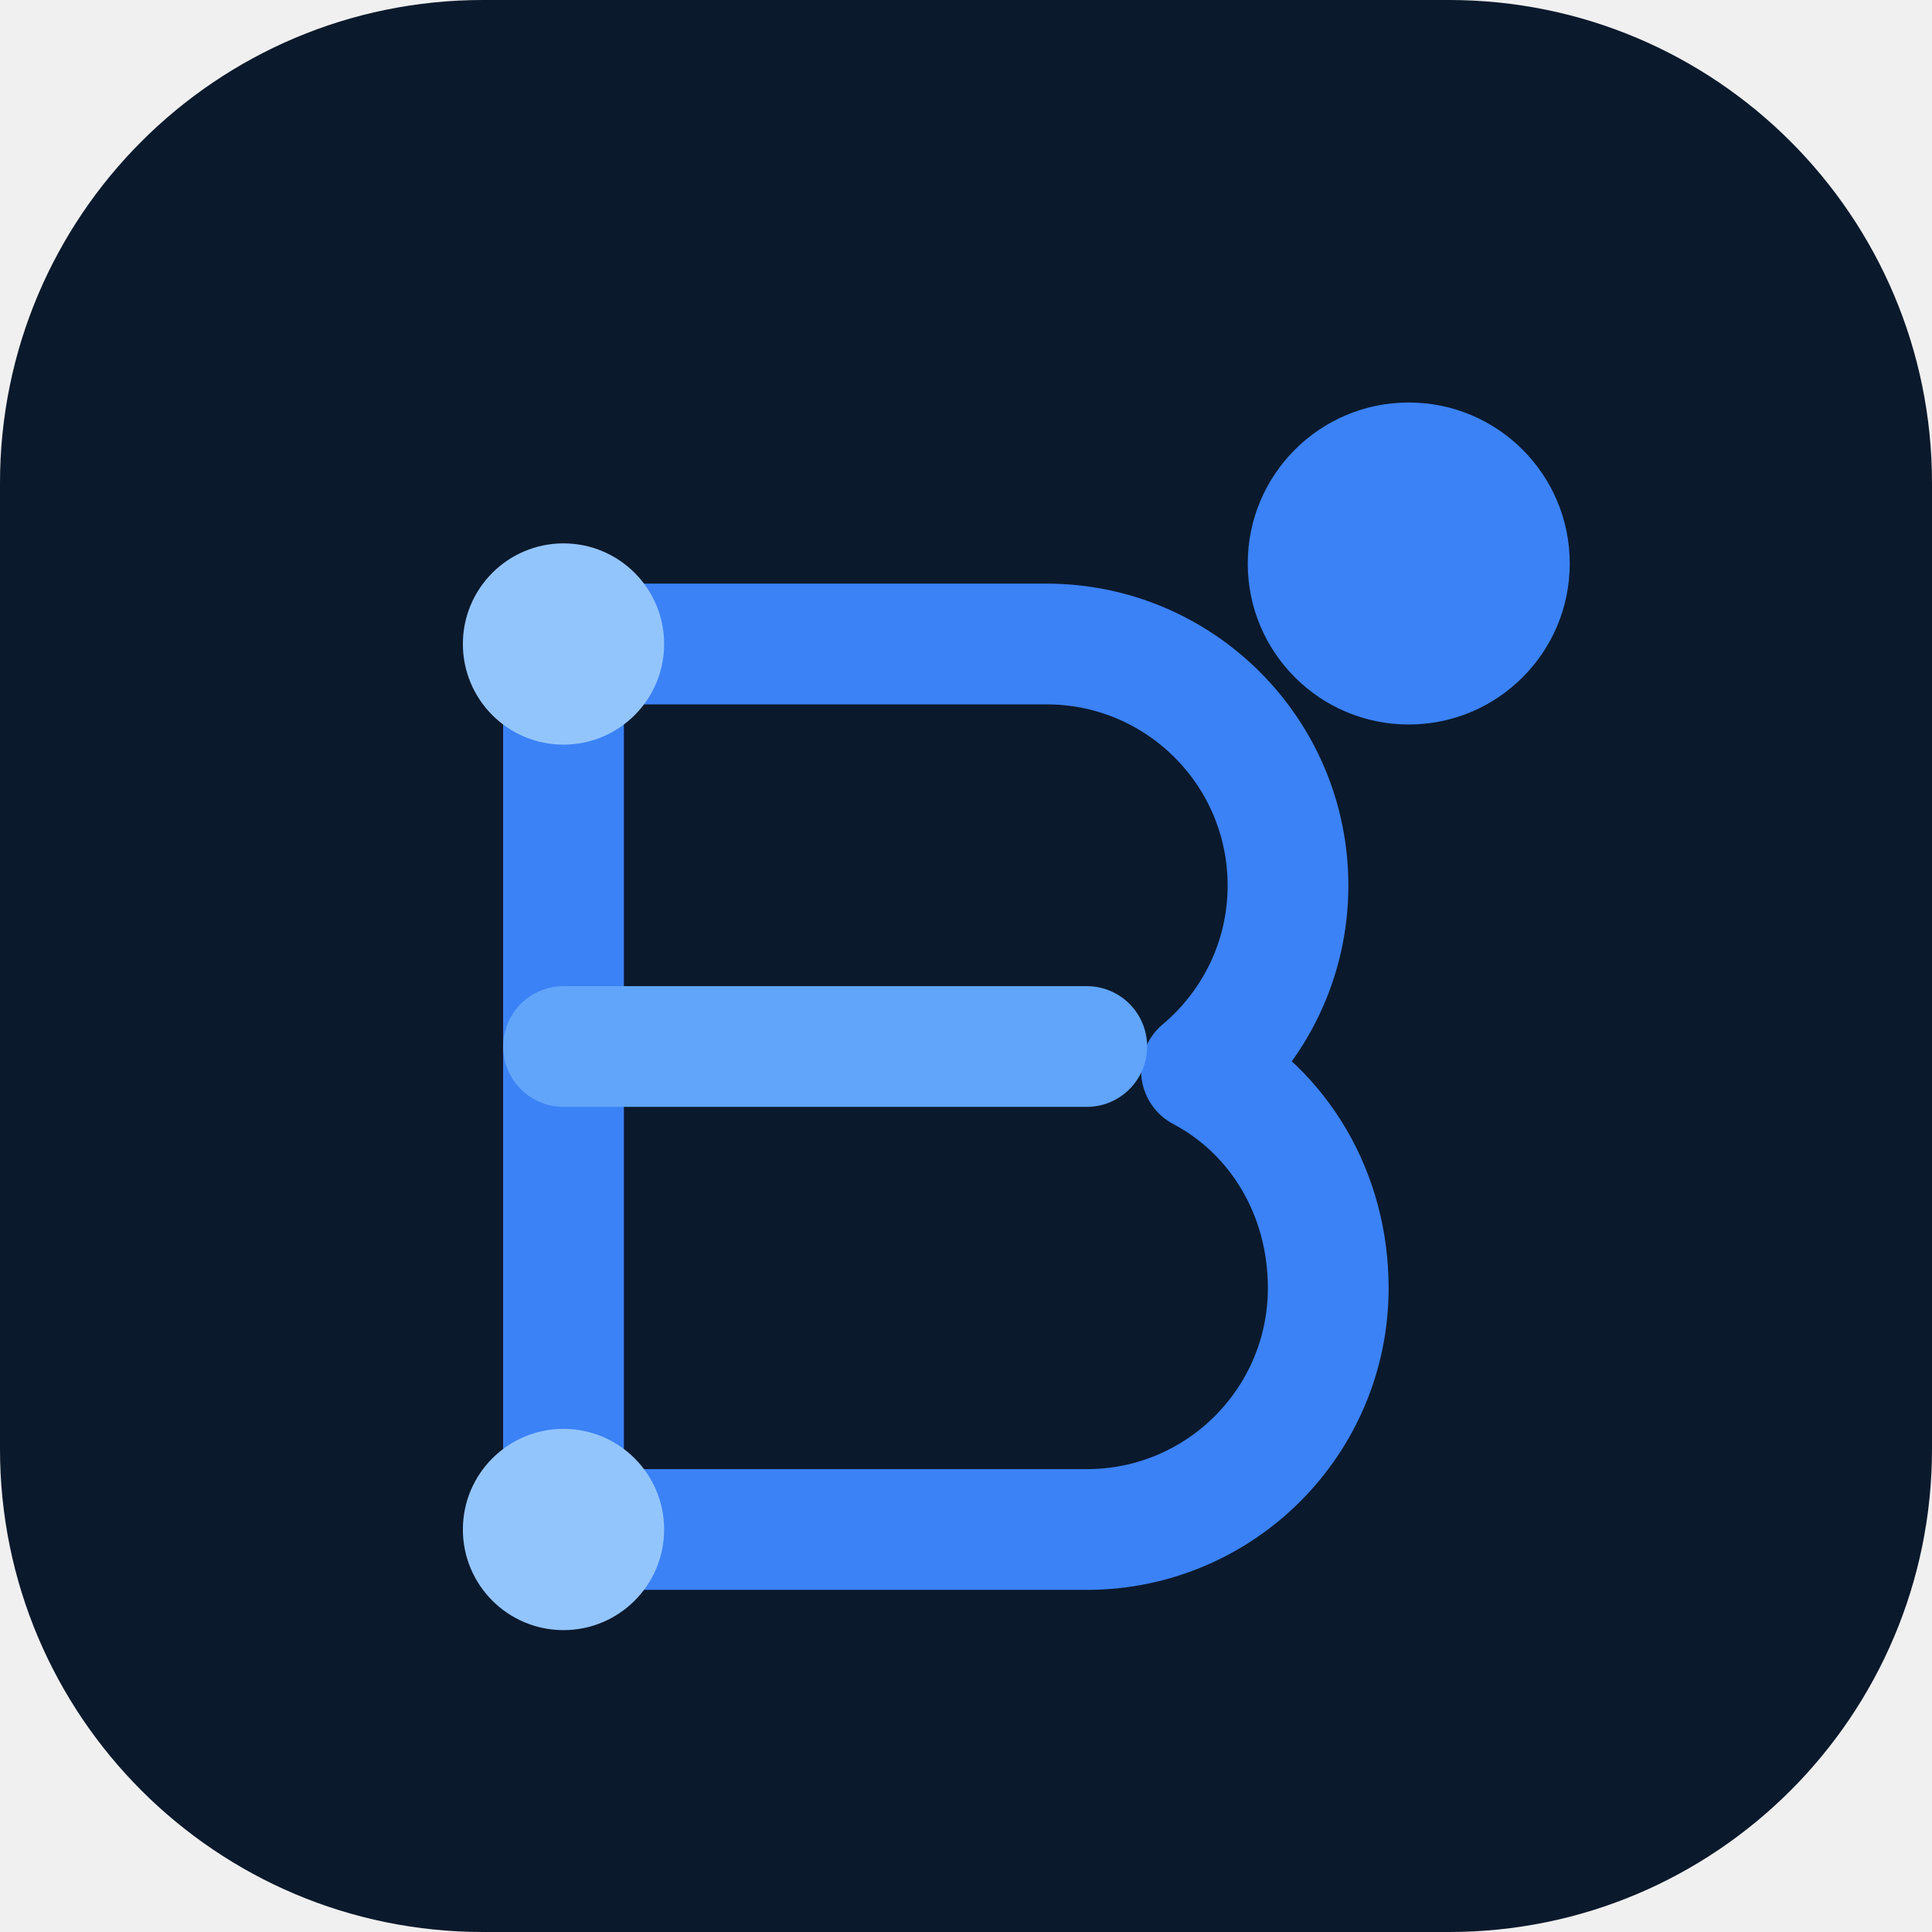
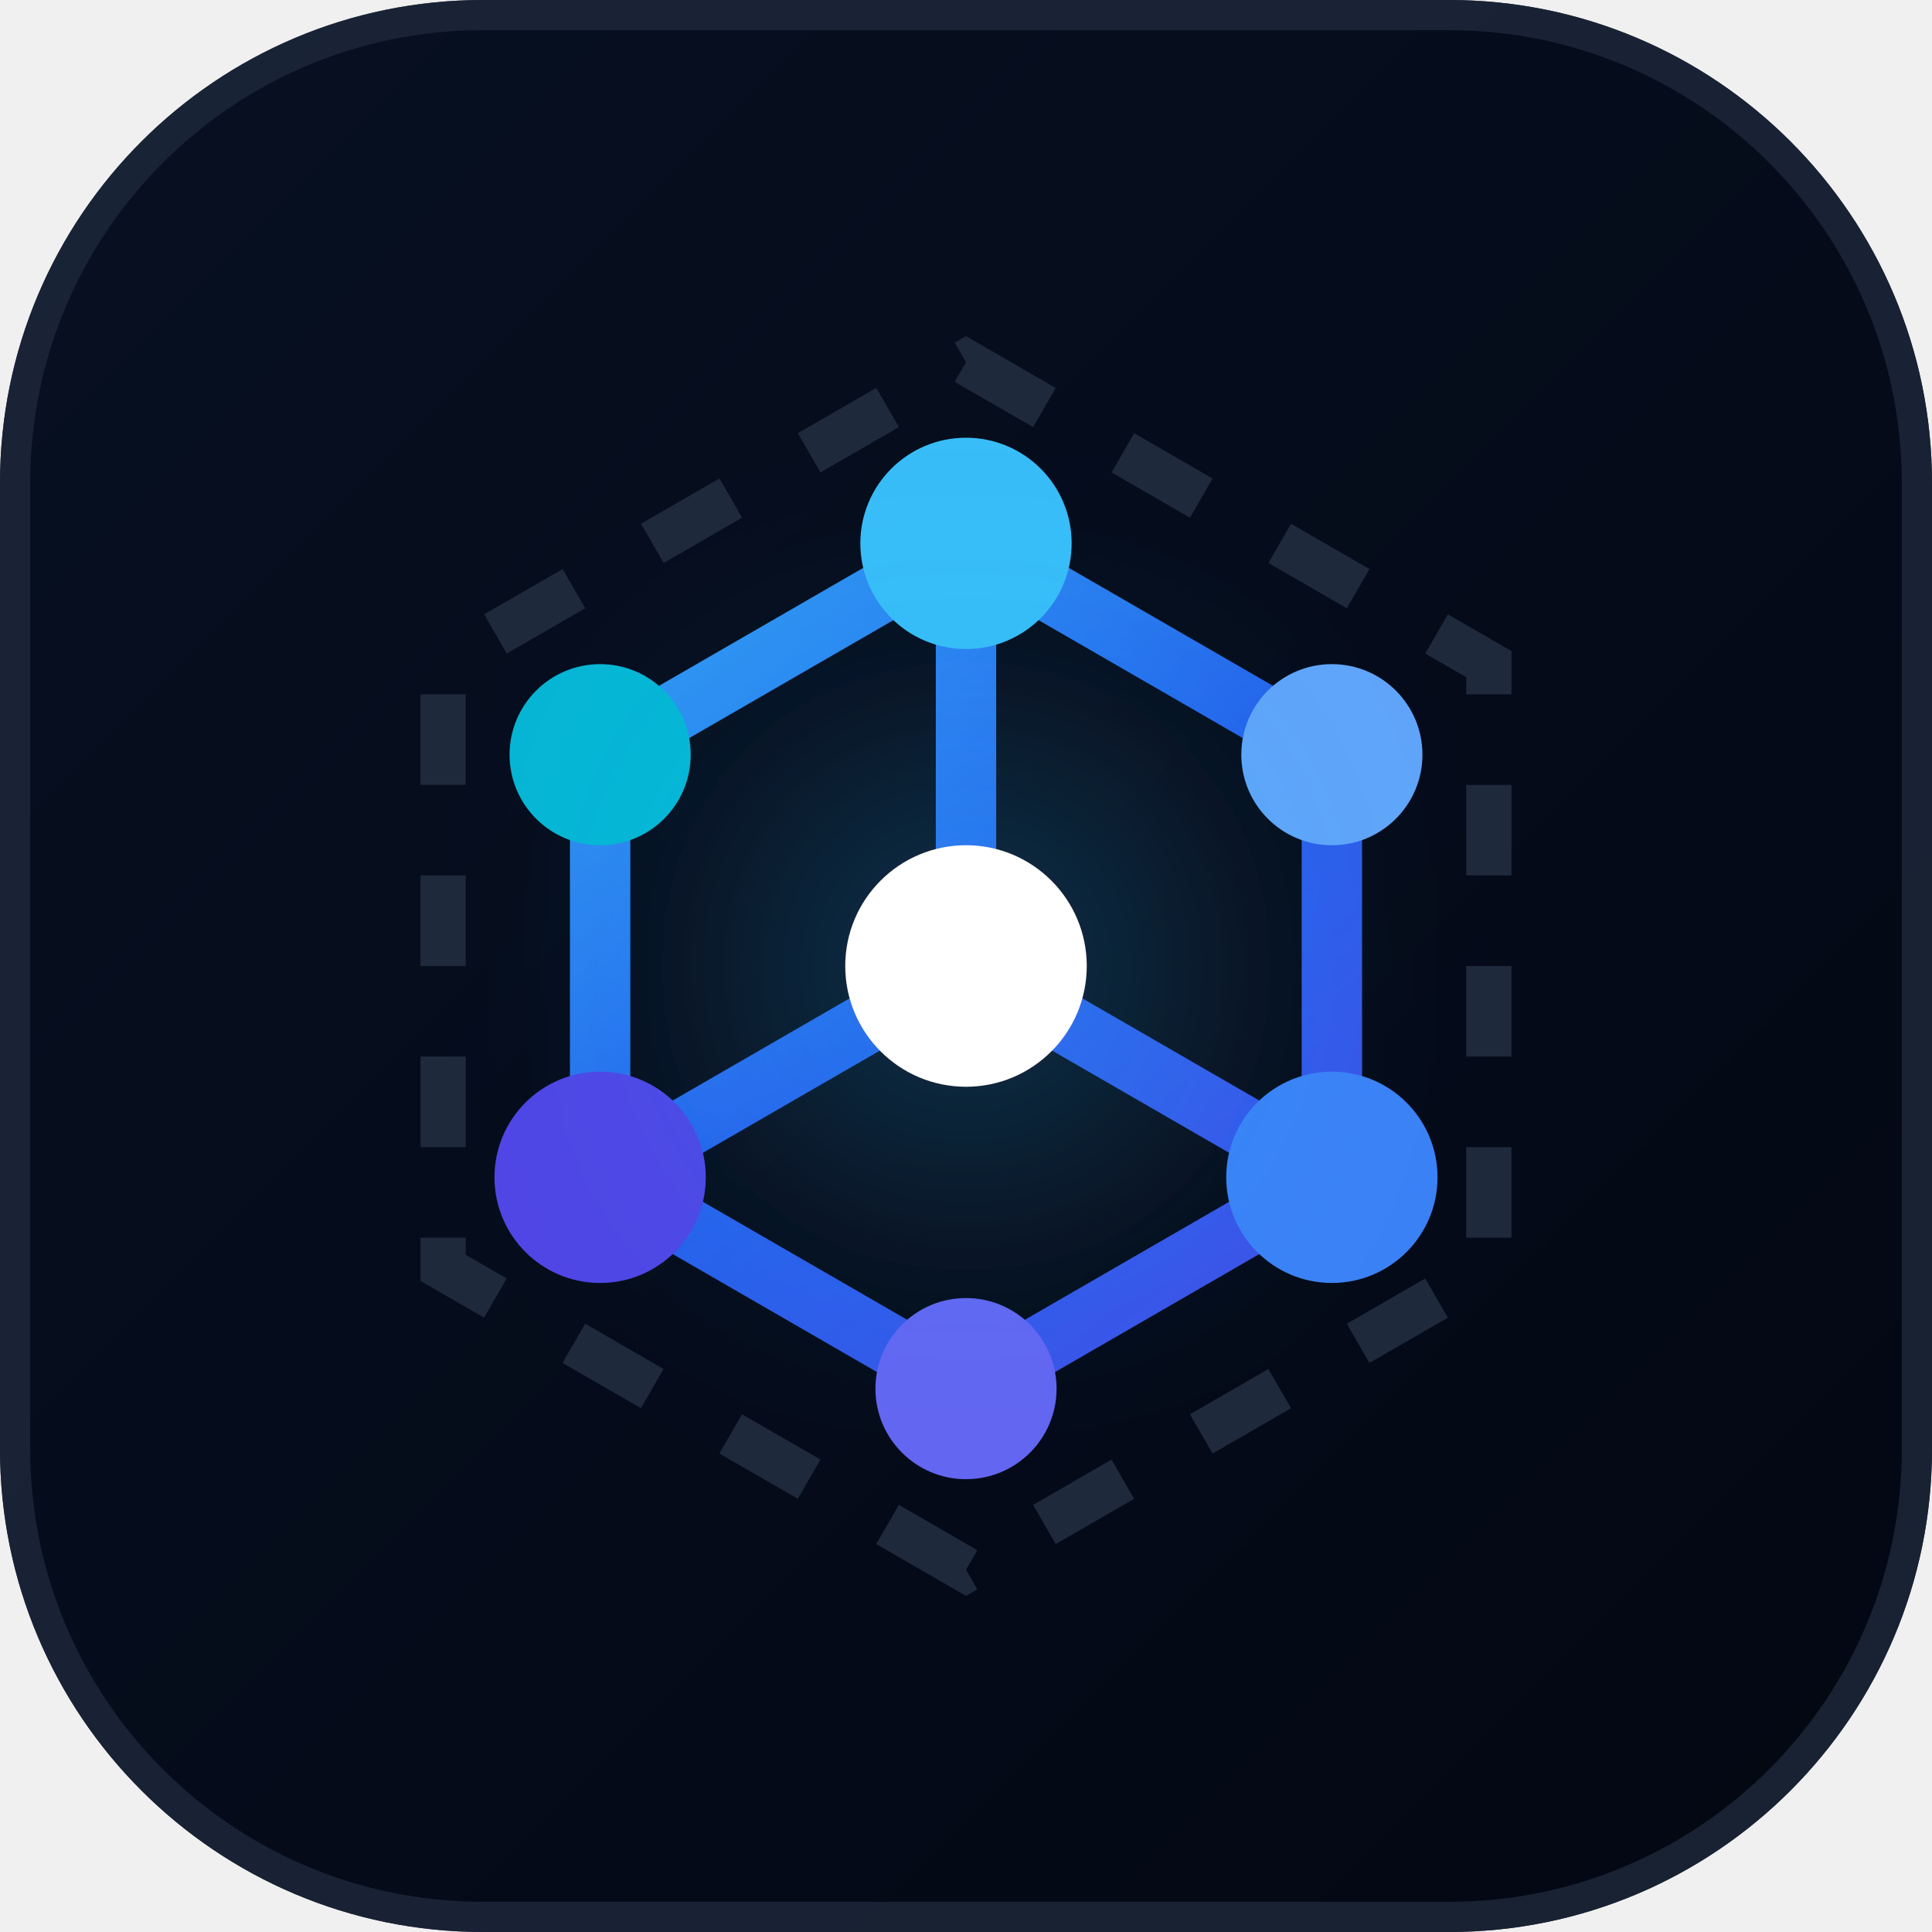
- <svg xmlns="http://www.w3.org/2000/svg" viewBox="0 0 48 48" fill="none">
-   <rect width="48" height="48" rx="12" fill="#0B192C" />
-   <path d="M14 16H26C29.314 16 32 18.686 32 22C32 23.85 31.16 25.5 29.85 26.6C31.78 27.62 33 29.66 33 32C33 35.314 30.314 38 27 38H14V16Z" stroke="#3B82F6" stroke-width="3" stroke-linejoin="round" />
-   <path d="M14 26H27" stroke="#60A5FA" stroke-width="3" stroke-linecap="round" />
-   <circle cx="35" cy="14" r="4" fill="#3B82F6" />
-   <circle cx="14" cy="16" r="2.5" fill="#93C5FD" />
-   <circle cx="14" cy="38" r="2.5" fill="#93C5FD" />
+ <svg xmlns="http://www.w3.org/2000/svg" viewBox="0 0 64 64" fill="none">
+   <defs>
+     <linearGradient id="bng-bg" x1="0" y1="0" x2="64" y2="64" gradientUnits="userSpaceOnUse">
+       <stop offset="0%" stop-color="#071022" />
+       <stop offset="100%" stop-color="#030712" />
+     </linearGradient>
+     <linearGradient id="bng-cyan" x1="16" y1="12" x2="48" y2="52" gradientUnits="userSpaceOnUse">
+       <stop offset="0%" stop-color="#38bdf8" />
+       <stop offset="50%" stop-color="#2563eb" />
+       <stop offset="100%" stop-color="#4f46e5" />
+     </linearGradient>
+     <linearGradient id="bng-glow" x1="20" y1="20" x2="44" y2="44" gradientUnits="userSpaceOnUse">
+       <stop offset="0%" stop-color="#06b6d4" stop-opacity="0.8" />
+       <stop offset="100%" stop-color="#3b82f6" stop-opacity="0.2" />
+     </linearGradient>
+   </defs>
+   <rect width="64" height="64" rx="16" fill="url(#bng-bg)" />
+   <rect x="0.5" y="0.5" width="63" height="63" rx="15.5" stroke="#1e293b" stroke-opacity="0.8" />
+   <path d="M32 12L49.32 22V42L32 52L14.68 42V22L32 12Z" stroke="#1e293b" stroke-width="1.5" stroke-dasharray="3 3" />
+   <path d="M32 18L44.12 25V39L32 46L19.88 39V25L32 18Z" stroke="url(#bng-cyan)" stroke-width="2" stroke-linejoin="round" />
+   <path d="M32 18V32M32 32L44.12 39M32 32L19.88 39" stroke="url(#bng-cyan)" stroke-width="2" stroke-linecap="round" />
+   <circle cx="32" cy="18" r="3.5" fill="#38bdf8" />
+   <circle cx="44.12" cy="25" r="3" fill="#60a5fa" />
+   <circle cx="44.12" cy="39" r="3.5" fill="#3b82f6" />
+   <circle cx="32" cy="46" r="3" fill="#6366f1" />
+   <circle cx="19.88" cy="39" r="3.5" fill="#4f46e5" />
+   <circle cx="19.88" cy="25" r="3" fill="#06b6d4" />
+   <circle cx="32" cy="32" r="4" fill="#ffffff" filter="drop-shadow(0 0 6px rgba(56, 189, 248, 0.9))" />
</svg>
